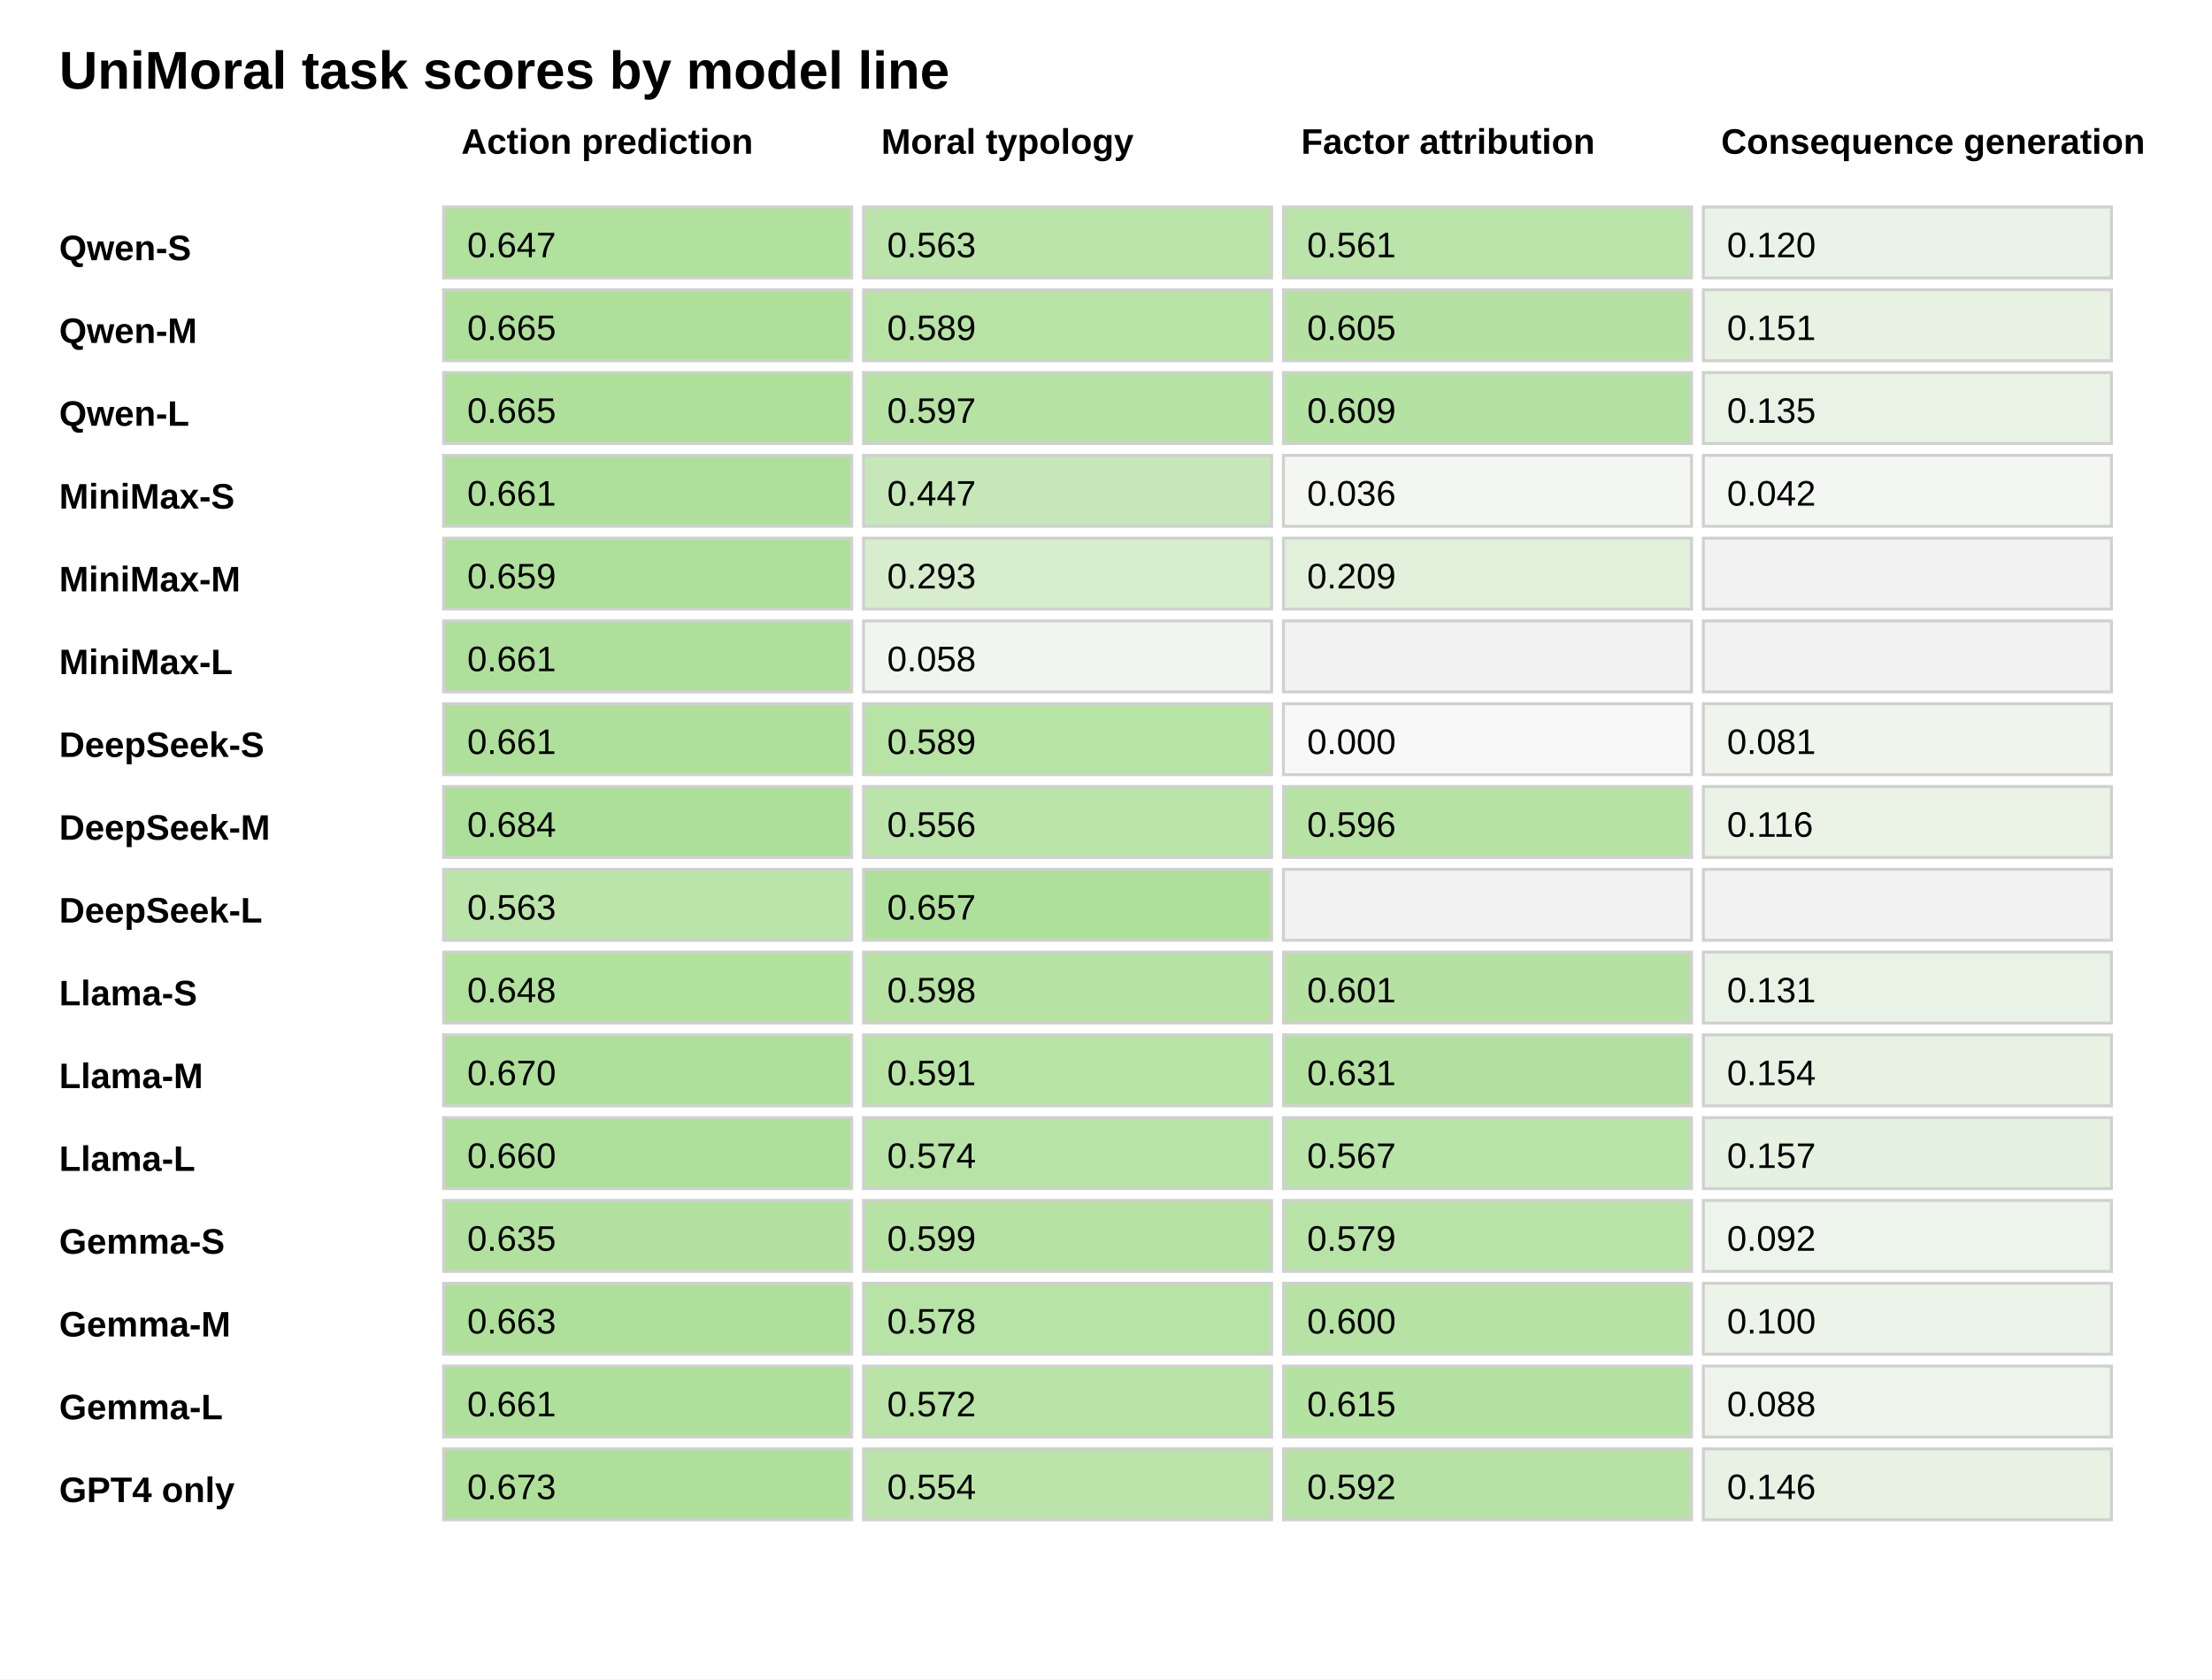
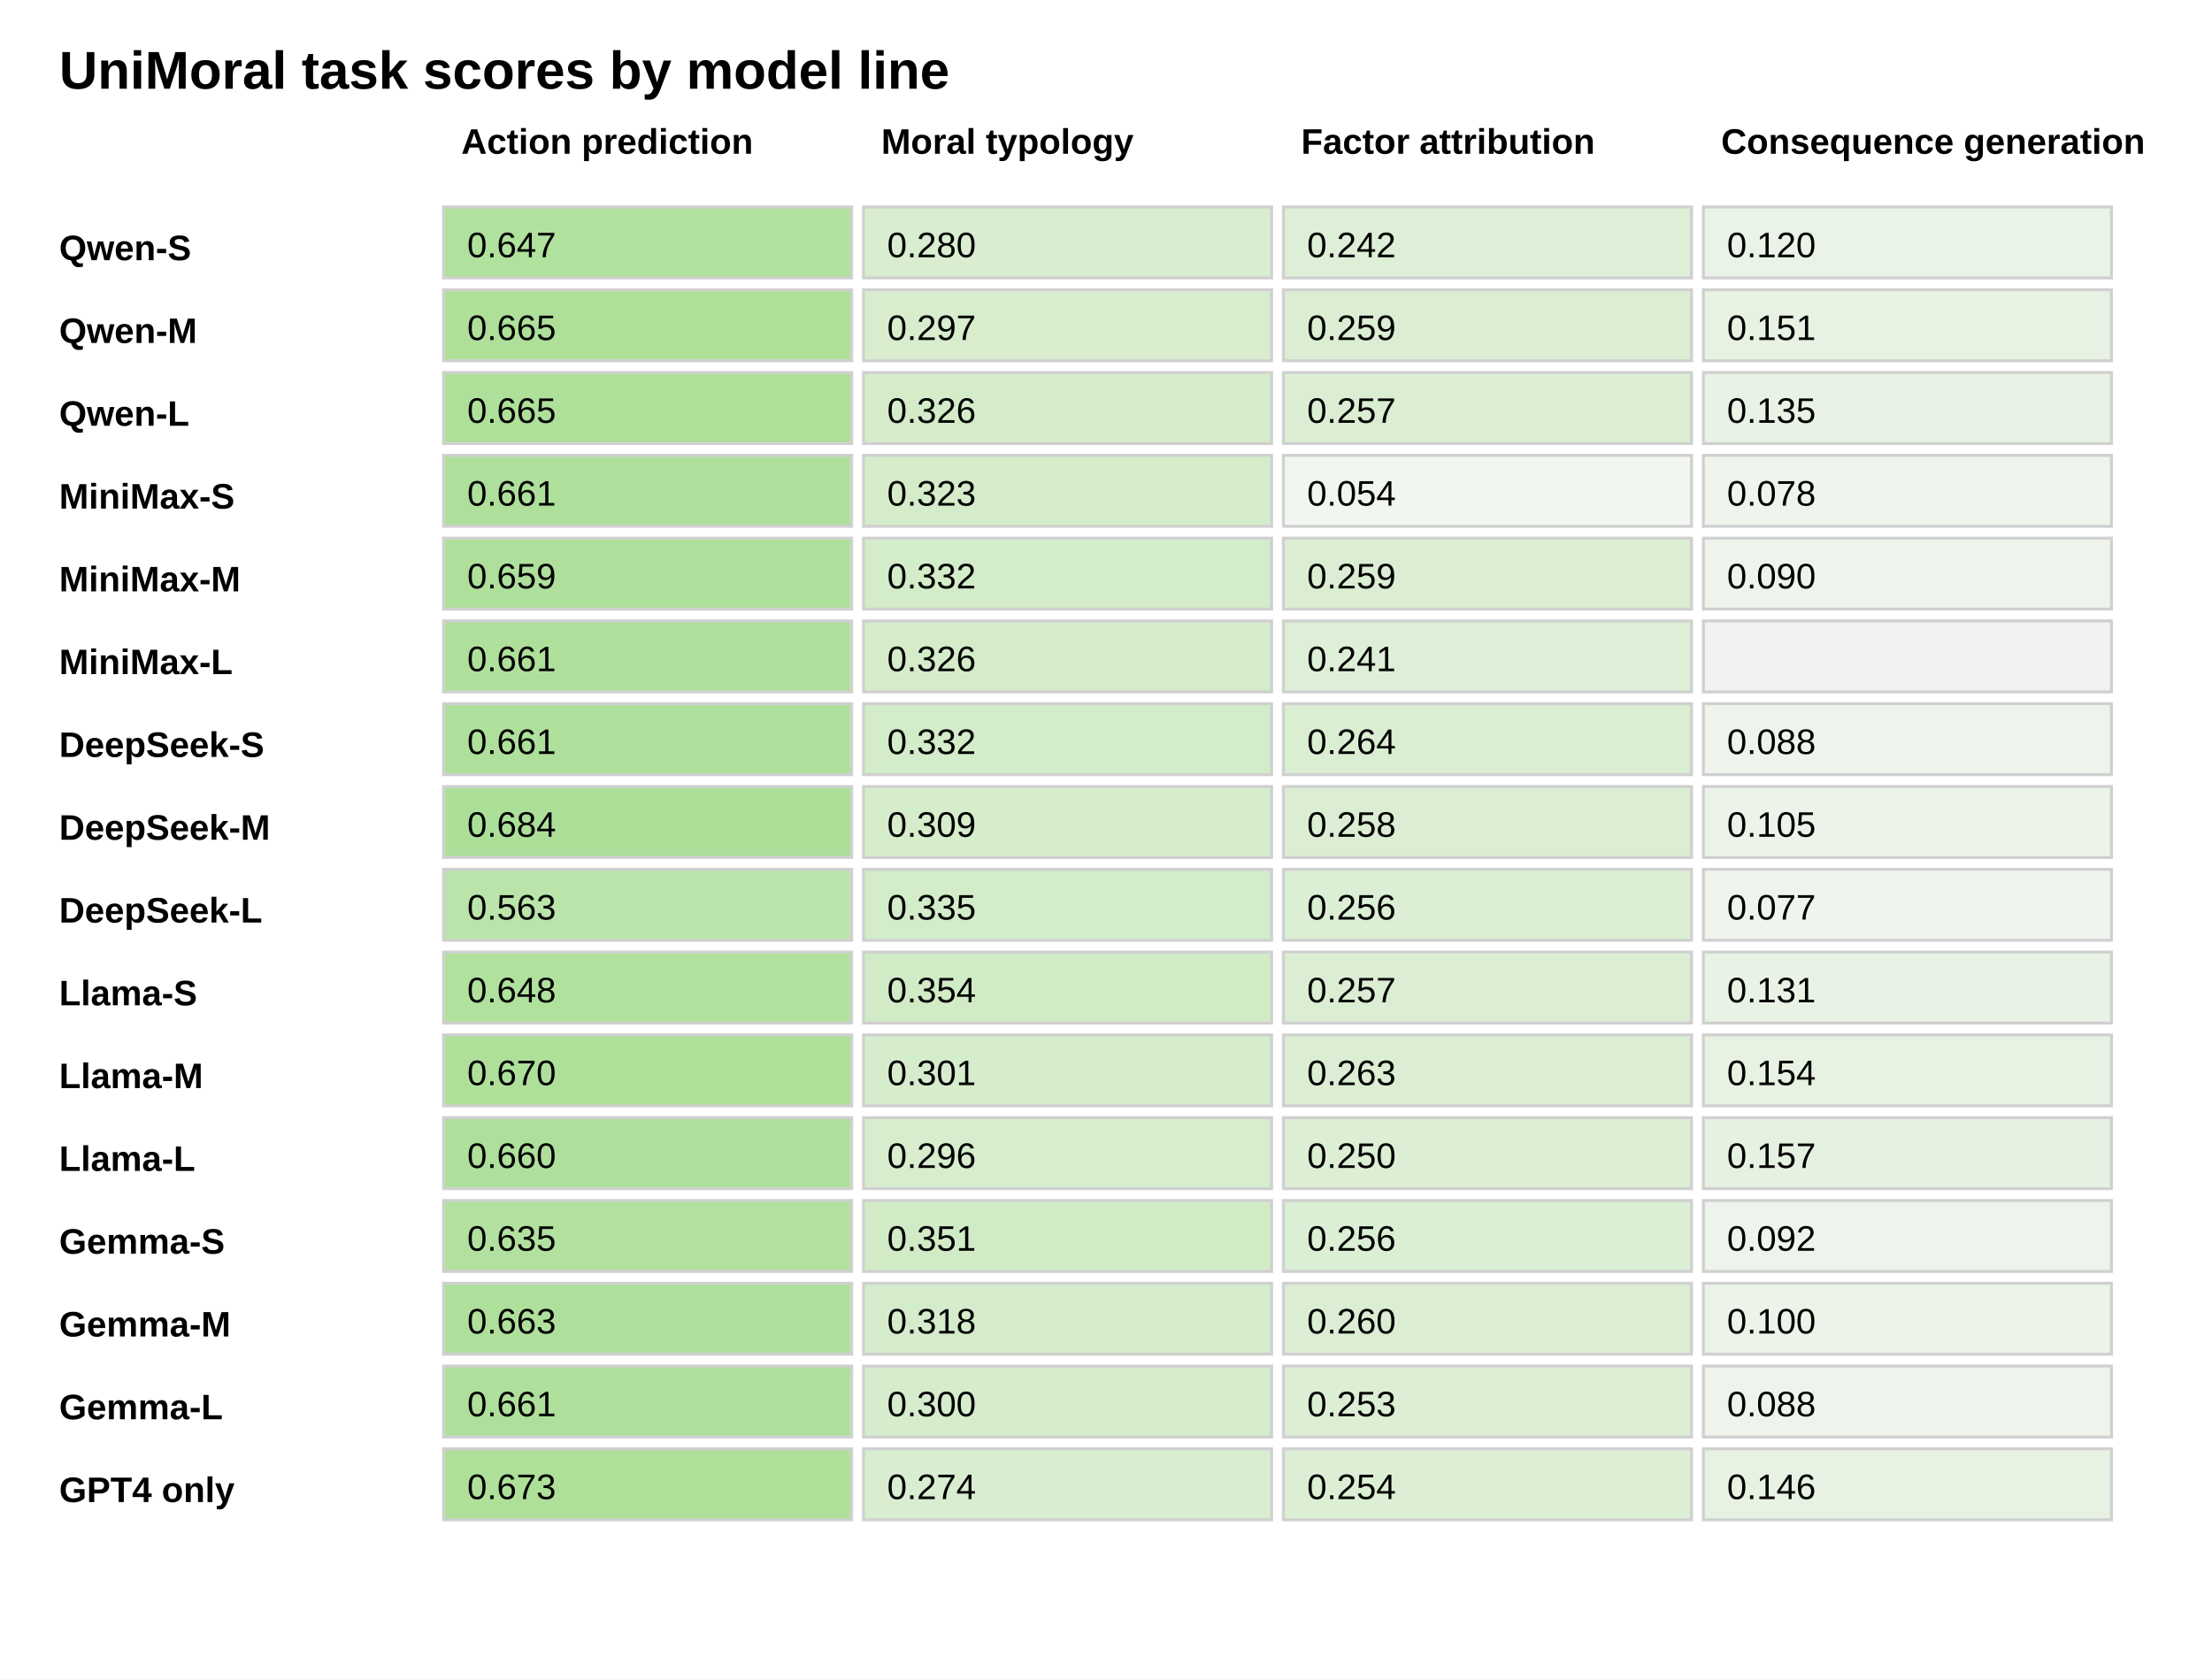
<svg xmlns="http://www.w3.org/2000/svg" width="748" height="568" viewBox="0 0 748 568">
  <style>text{font-family:Arial,sans-serif;font-size:12px}.title{font-size:18px;font-weight:700}.axis{font-weight:700}</style>
  <rect width="100%" height="100%" fill="white" />
  <text x="20" y="30" class="title">UniMoral task scores by model line</text>
  <text x="156" y="52" class="axis">Action prediction</text>
  <text x="298" y="52" class="axis">Moral typology</text>
  <text x="440" y="52" class="axis">Factor attribution</text>
  <text x="582" y="52" class="axis">Consequence generation</text>
  <text x="20" y="88" class="axis">Qwen-S</text>
  <rect x="150" y="70" width="138" height="24" fill="#b0e19d" stroke="#d0d0d0" />
  <text x="158" y="87">0.647</text>
-   <rect x="292" y="70" width="138" height="24" fill="#bae4a9" stroke="#d0d0d0" />
-   <text x="300" y="87">0.563</text>
-   <rect x="434" y="70" width="138" height="24" fill="#bae4a9" stroke="#d0d0d0" />
-   <text x="442" y="87">0.561</text>
+   <rect x="292" y="70" width="138" height="24" fill="#d9eed0" stroke="#d0d0d0" />
+   <text x="300" y="87">0.280</text>
+   <rect x="434" y="70" width="138" height="24" fill="#ddefd6" stroke="#d0d0d0" />
+   <text x="442" y="87">0.242</text>
  <rect x="576" y="70" width="138" height="24" fill="#eaf3e7" stroke="#d0d0d0" />
  <text x="584" y="87">0.120</text>
  <text x="20" y="116" class="axis">Qwen-M</text>
  <rect x="150" y="98" width="138" height="24" fill="#aee09a" stroke="#d0d0d0" />
  <text x="158" y="115">0.665</text>
-   <rect x="292" y="98" width="138" height="24" fill="#b7e3a5" stroke="#d0d0d0" />
-   <text x="300" y="115">0.589</text>
-   <rect x="434" y="98" width="138" height="24" fill="#b5e2a3" stroke="#d0d0d0" />
-   <text x="442" y="115">0.605</text>
+   <rect x="292" y="98" width="138" height="24" fill="#d7edce" stroke="#d0d0d0" />
+   <text x="300" y="115">0.297</text>
+   <rect x="434" y="98" width="138" height="24" fill="#dbeed3" stroke="#d0d0d0" />
+   <text x="442" y="115">0.259</text>
  <rect x="576" y="98" width="138" height="24" fill="#e7f2e2" stroke="#d0d0d0" />
  <text x="584" y="115">0.151</text>
  <text x="20" y="144" class="axis">Qwen-L</text>
  <rect x="150" y="126" width="138" height="24" fill="#aee09a" stroke="#d0d0d0" />
  <text x="158" y="143">0.665</text>
-   <rect x="292" y="126" width="138" height="24" fill="#b6e3a4" stroke="#d0d0d0" />
-   <text x="300" y="143">0.597</text>
-   <rect x="434" y="126" width="138" height="24" fill="#b4e2a2" stroke="#d0d0d0" />
-   <text x="442" y="143">0.609</text>
+   <rect x="292" y="126" width="138" height="24" fill="#d4ecca" stroke="#d0d0d0" />
+   <text x="300" y="143">0.326</text>
+   <rect x="434" y="126" width="138" height="24" fill="#dbeed3" stroke="#d0d0d0" />
+   <text x="442" y="143">0.257</text>
  <rect x="576" y="126" width="138" height="24" fill="#e9f3e5" stroke="#d0d0d0" />
  <text x="584" y="143">0.135</text>
  <text x="20" y="172" class="axis">MiniMax-S</text>
  <rect x="150" y="154" width="138" height="24" fill="#afe09b" stroke="#d0d0d0" />
  <text x="158" y="171">0.661</text>
-   <rect x="292" y="154" width="138" height="24" fill="#c6e8b9" stroke="#d0d0d0" />
-   <text x="300" y="171">0.447</text>
-   <rect x="434" y="154" width="138" height="24" fill="#f4f6f2" stroke="#d0d0d0" />
-   <text x="442" y="171">0.036</text>
-   <rect x="576" y="154" width="138" height="24" fill="#f3f6f2" stroke="#d0d0d0" />
-   <text x="584" y="171">0.042</text>
+   <rect x="292" y="154" width="138" height="24" fill="#d4ecca" stroke="#d0d0d0" />
+   <text x="300" y="171">0.323</text>
+   <rect x="434" y="154" width="138" height="24" fill="#f2f6f0" stroke="#d0d0d0" />
+   <text x="442" y="171">0.054</text>
+   <rect x="576" y="154" width="138" height="24" fill="#eff5ed" stroke="#d0d0d0" />
+   <text x="584" y="171">0.078</text>
  <text x="20" y="200" class="axis">MiniMax-M</text>
  <rect x="150" y="182" width="138" height="24" fill="#afe09b" stroke="#d0d0d0" />
  <text x="158" y="199">0.659</text>
-   <rect x="292" y="182" width="138" height="24" fill="#d7edce" stroke="#d0d0d0" />
-   <text x="300" y="199">0.293</text>
-   <rect x="434" y="182" width="138" height="24" fill="#e0f0da" stroke="#d0d0d0" />
-   <text x="442" y="199">0.209</text>
-   <rect x="576" y="182" width="138" height="24" fill="#f2f2f2" stroke="#d0d0d0" />
-   <text x="584" y="199" />
+   <rect x="292" y="182" width="138" height="24" fill="#d3ecc9" stroke="#d0d0d0" />
+   <text x="300" y="199">0.332</text>
+   <rect x="434" y="182" width="138" height="24" fill="#dbeed3" stroke="#d0d0d0" />
+   <text x="442" y="199">0.259</text>
+   <rect x="576" y="182" width="138" height="24" fill="#eef4eb" stroke="#d0d0d0" />
+   <text x="584" y="199">0.090</text>
  <text x="20" y="228" class="axis">MiniMax-L</text>
  <rect x="150" y="210" width="138" height="24" fill="#afe09b" stroke="#d0d0d0" />
  <text x="158" y="227">0.661</text>
-   <rect x="292" y="210" width="138" height="24" fill="#f1f5ef" stroke="#d0d0d0" />
-   <text x="300" y="227">0.058</text>
-   <rect x="434" y="210" width="138" height="24" fill="#f2f2f2" stroke="#d0d0d0" />
-   <text x="442" y="227" />
+   <rect x="292" y="210" width="138" height="24" fill="#d4ecca" stroke="#d0d0d0" />
+   <text x="300" y="227">0.326</text>
+   <rect x="434" y="210" width="138" height="24" fill="#ddefd6" stroke="#d0d0d0" />
+   <text x="442" y="227">0.241</text>
  <rect x="576" y="210" width="138" height="24" fill="#f2f2f2" stroke="#d0d0d0" />
  <text x="584" y="227" />
  <text x="20" y="256" class="axis">DeepSeek-S</text>
  <rect x="150" y="238" width="138" height="24" fill="#afe09b" stroke="#d0d0d0" />
  <text x="158" y="255">0.661</text>
-   <rect x="292" y="238" width="138" height="24" fill="#b7e3a5" stroke="#d0d0d0" />
-   <text x="300" y="255">0.589</text>
-   <rect x="434" y="238" width="138" height="24" fill="#f8f8f8" stroke="#d0d0d0" />
-   <text x="442" y="255">0.000</text>
-   <rect x="576" y="238" width="138" height="24" fill="#eff5ec" stroke="#d0d0d0" />
-   <text x="584" y="255">0.081</text>
+   <rect x="292" y="238" width="138" height="24" fill="#d3ecc9" stroke="#d0d0d0" />
+   <text x="300" y="255">0.332</text>
+   <rect x="434" y="238" width="138" height="24" fill="#daeed2" stroke="#d0d0d0" />
+   <text x="442" y="255">0.264</text>
+   <rect x="576" y="238" width="138" height="24" fill="#eef4eb" stroke="#d0d0d0" />
+   <text x="584" y="255">0.088</text>
  <text x="20" y="284" class="axis">DeepSeek-M</text>
  <rect x="150" y="266" width="138" height="24" fill="#ace098" stroke="#d0d0d0" />
  <text x="158" y="283">0.684</text>
-   <rect x="292" y="266" width="138" height="24" fill="#bae4aa" stroke="#d0d0d0" />
-   <text x="300" y="283">0.556</text>
-   <rect x="434" y="266" width="138" height="24" fill="#b6e3a4" stroke="#d0d0d0" />
-   <text x="442" y="283">0.596</text>
-   <rect x="576" y="266" width="138" height="24" fill="#ebf3e7" stroke="#d0d0d0" />
-   <text x="584" y="283">0.116</text>
+   <rect x="292" y="266" width="138" height="24" fill="#d6edcc" stroke="#d0d0d0" />
+   <text x="300" y="283">0.309</text>
+   <rect x="434" y="266" width="138" height="24" fill="#dbeed3" stroke="#d0d0d0" />
+   <text x="442" y="283">0.258</text>
+   <rect x="576" y="266" width="138" height="24" fill="#ecf4e9" stroke="#d0d0d0" />
+   <text x="584" y="283">0.105</text>
  <text x="20" y="312" class="axis">DeepSeek-L</text>
  <rect x="150" y="294" width="138" height="24" fill="#bae4a9" stroke="#d0d0d0" />
  <text x="158" y="311">0.563</text>
-   <rect x="292" y="294" width="138" height="24" fill="#afe09b" stroke="#d0d0d0" />
-   <text x="300" y="311">0.657</text>
-   <rect x="434" y="294" width="138" height="24" fill="#f2f2f2" stroke="#d0d0d0" />
-   <text x="442" y="311" />
-   <rect x="576" y="294" width="138" height="24" fill="#f2f2f2" stroke="#d0d0d0" />
-   <text x="584" y="311" />
+   <rect x="292" y="294" width="138" height="24" fill="#d3ecc9" stroke="#d0d0d0" />
+   <text x="300" y="311">0.335</text>
+   <rect x="434" y="294" width="138" height="24" fill="#dbefd4" stroke="#d0d0d0" />
+   <text x="442" y="311">0.256</text>
+   <rect x="576" y="294" width="138" height="24" fill="#eff5ed" stroke="#d0d0d0" />
+   <text x="584" y="311">0.077</text>
  <text x="20" y="340" class="axis">Llama-S</text>
  <rect x="150" y="322" width="138" height="24" fill="#b0e19d" stroke="#d0d0d0" />
  <text x="158" y="339">0.648</text>
-   <rect x="292" y="322" width="138" height="24" fill="#b6e3a4" stroke="#d0d0d0" />
-   <text x="300" y="339">0.598</text>
-   <rect x="434" y="322" width="138" height="24" fill="#b5e2a3" stroke="#d0d0d0" />
-   <text x="442" y="339">0.601</text>
+   <rect x="292" y="322" width="138" height="24" fill="#d1ebc6" stroke="#d0d0d0" />
+   <text x="300" y="339">0.354</text>
+   <rect x="434" y="322" width="138" height="24" fill="#dbeed3" stroke="#d0d0d0" />
+   <text x="442" y="339">0.257</text>
  <rect x="576" y="322" width="138" height="24" fill="#e9f3e5" stroke="#d0d0d0" />
  <text x="584" y="339">0.131</text>
  <text x="20" y="368" class="axis">Llama-M</text>
  <rect x="150" y="350" width="138" height="24" fill="#aee09a" stroke="#d0d0d0" />
  <text x="158" y="367">0.670</text>
-   <rect x="292" y="350" width="138" height="24" fill="#b7e3a5" stroke="#d0d0d0" />
-   <text x="300" y="367">0.591</text>
-   <rect x="434" y="350" width="138" height="24" fill="#b2e19f" stroke="#d0d0d0" />
-   <text x="442" y="367">0.631</text>
+   <rect x="292" y="350" width="138" height="24" fill="#d6edcd" stroke="#d0d0d0" />
+   <text x="300" y="367">0.301</text>
+   <rect x="434" y="350" width="138" height="24" fill="#dbeed3" stroke="#d0d0d0" />
+   <text x="442" y="367">0.263</text>
  <rect x="576" y="350" width="138" height="24" fill="#e7f2e2" stroke="#d0d0d0" />
  <text x="584" y="367">0.154</text>
  <text x="20" y="396" class="axis">Llama-L</text>
  <rect x="150" y="378" width="138" height="24" fill="#afe09b" stroke="#d0d0d0" />
  <text x="158" y="395">0.660</text>
-   <rect x="292" y="378" width="138" height="24" fill="#b8e3a7" stroke="#d0d0d0" />
-   <text x="300" y="395">0.574</text>
-   <rect x="434" y="378" width="138" height="24" fill="#b9e4a8" stroke="#d0d0d0" />
-   <text x="442" y="395">0.567</text>
+   <rect x="292" y="378" width="138" height="24" fill="#d7edce" stroke="#d0d0d0" />
+   <text x="300" y="395">0.296</text>
+   <rect x="434" y="378" width="138" height="24" fill="#dcefd4" stroke="#d0d0d0" />
+   <text x="442" y="395">0.250</text>
  <rect x="576" y="378" width="138" height="24" fill="#e6f2e1" stroke="#d0d0d0" />
  <text x="584" y="395">0.157</text>
  <text x="20" y="424" class="axis">Gemma-S</text>
  <rect x="150" y="406" width="138" height="24" fill="#b2e19f" stroke="#d0d0d0" />
  <text x="158" y="423">0.635</text>
-   <rect x="292" y="406" width="138" height="24" fill="#b6e3a4" stroke="#d0d0d0" />
-   <text x="300" y="423">0.599</text>
-   <rect x="434" y="406" width="138" height="24" fill="#b8e3a6" stroke="#d0d0d0" />
-   <text x="442" y="423">0.579</text>
+   <rect x="292" y="406" width="138" height="24" fill="#d1ebc6" stroke="#d0d0d0" />
+   <text x="300" y="423">0.351</text>
+   <rect x="434" y="406" width="138" height="24" fill="#dbefd4" stroke="#d0d0d0" />
+   <text x="442" y="423">0.256</text>
  <rect x="576" y="406" width="138" height="24" fill="#edf4eb" stroke="#d0d0d0" />
  <text x="584" y="423">0.092</text>
  <text x="20" y="452" class="axis">Gemma-M</text>
  <rect x="150" y="434" width="138" height="24" fill="#afe09b" stroke="#d0d0d0" />
  <text x="158" y="451">0.663</text>
-   <rect x="292" y="434" width="138" height="24" fill="#b8e3a7" stroke="#d0d0d0" />
-   <text x="300" y="451">0.578</text>
-   <rect x="434" y="434" width="138" height="24" fill="#b6e3a4" stroke="#d0d0d0" />
-   <text x="442" y="451">0.600</text>
+   <rect x="292" y="434" width="138" height="24" fill="#d4eccb" stroke="#d0d0d0" />
+   <text x="300" y="451">0.318</text>
+   <rect x="434" y="434" width="138" height="24" fill="#dbeed3" stroke="#d0d0d0" />
+   <text x="442" y="451">0.260</text>
  <rect x="576" y="434" width="138" height="24" fill="#ecf4e9" stroke="#d0d0d0" />
  <text x="584" y="451">0.100</text>
  <text x="20" y="480" class="axis">Gemma-L</text>
  <rect x="150" y="462" width="138" height="24" fill="#afe09b" stroke="#d0d0d0" />
  <text x="158" y="479">0.661</text>
-   <rect x="292" y="462" width="138" height="24" fill="#b9e3a7" stroke="#d0d0d0" />
-   <text x="300" y="479">0.572</text>
-   <rect x="434" y="462" width="138" height="24" fill="#b4e2a1" stroke="#d0d0d0" />
-   <text x="442" y="479">0.615</text>
+   <rect x="292" y="462" width="138" height="24" fill="#d6edcd" stroke="#d0d0d0" />
+   <text x="300" y="479">0.300</text>
+   <rect x="434" y="462" width="138" height="24" fill="#dcefd4" stroke="#d0d0d0" />
+   <text x="442" y="479">0.253</text>
  <rect x="576" y="462" width="138" height="24" fill="#eef4eb" stroke="#d0d0d0" />
  <text x="584" y="479">0.088</text>
  <text x="20" y="508" class="axis">GPT4 only</text>
  <rect x="150" y="490" width="138" height="24" fill="#aee099" stroke="#d0d0d0" />
  <text x="158" y="507">0.673</text>
-   <rect x="292" y="490" width="138" height="24" fill="#bbe4aa" stroke="#d0d0d0" />
-   <text x="300" y="507">0.554</text>
-   <rect x="434" y="490" width="138" height="24" fill="#b6e3a5" stroke="#d0d0d0" />
-   <text x="442" y="507">0.592</text>
+   <rect x="292" y="490" width="138" height="24" fill="#d9eed1" stroke="#d0d0d0" />
+   <text x="300" y="507">0.274</text>
+   <rect x="434" y="490" width="138" height="24" fill="#dcefd4" stroke="#d0d0d0" />
+   <text x="442" y="507">0.254</text>
  <rect x="576" y="490" width="138" height="24" fill="#e7f2e3" stroke="#d0d0d0" />
  <text x="584" y="507">0.146</text>
</svg>
